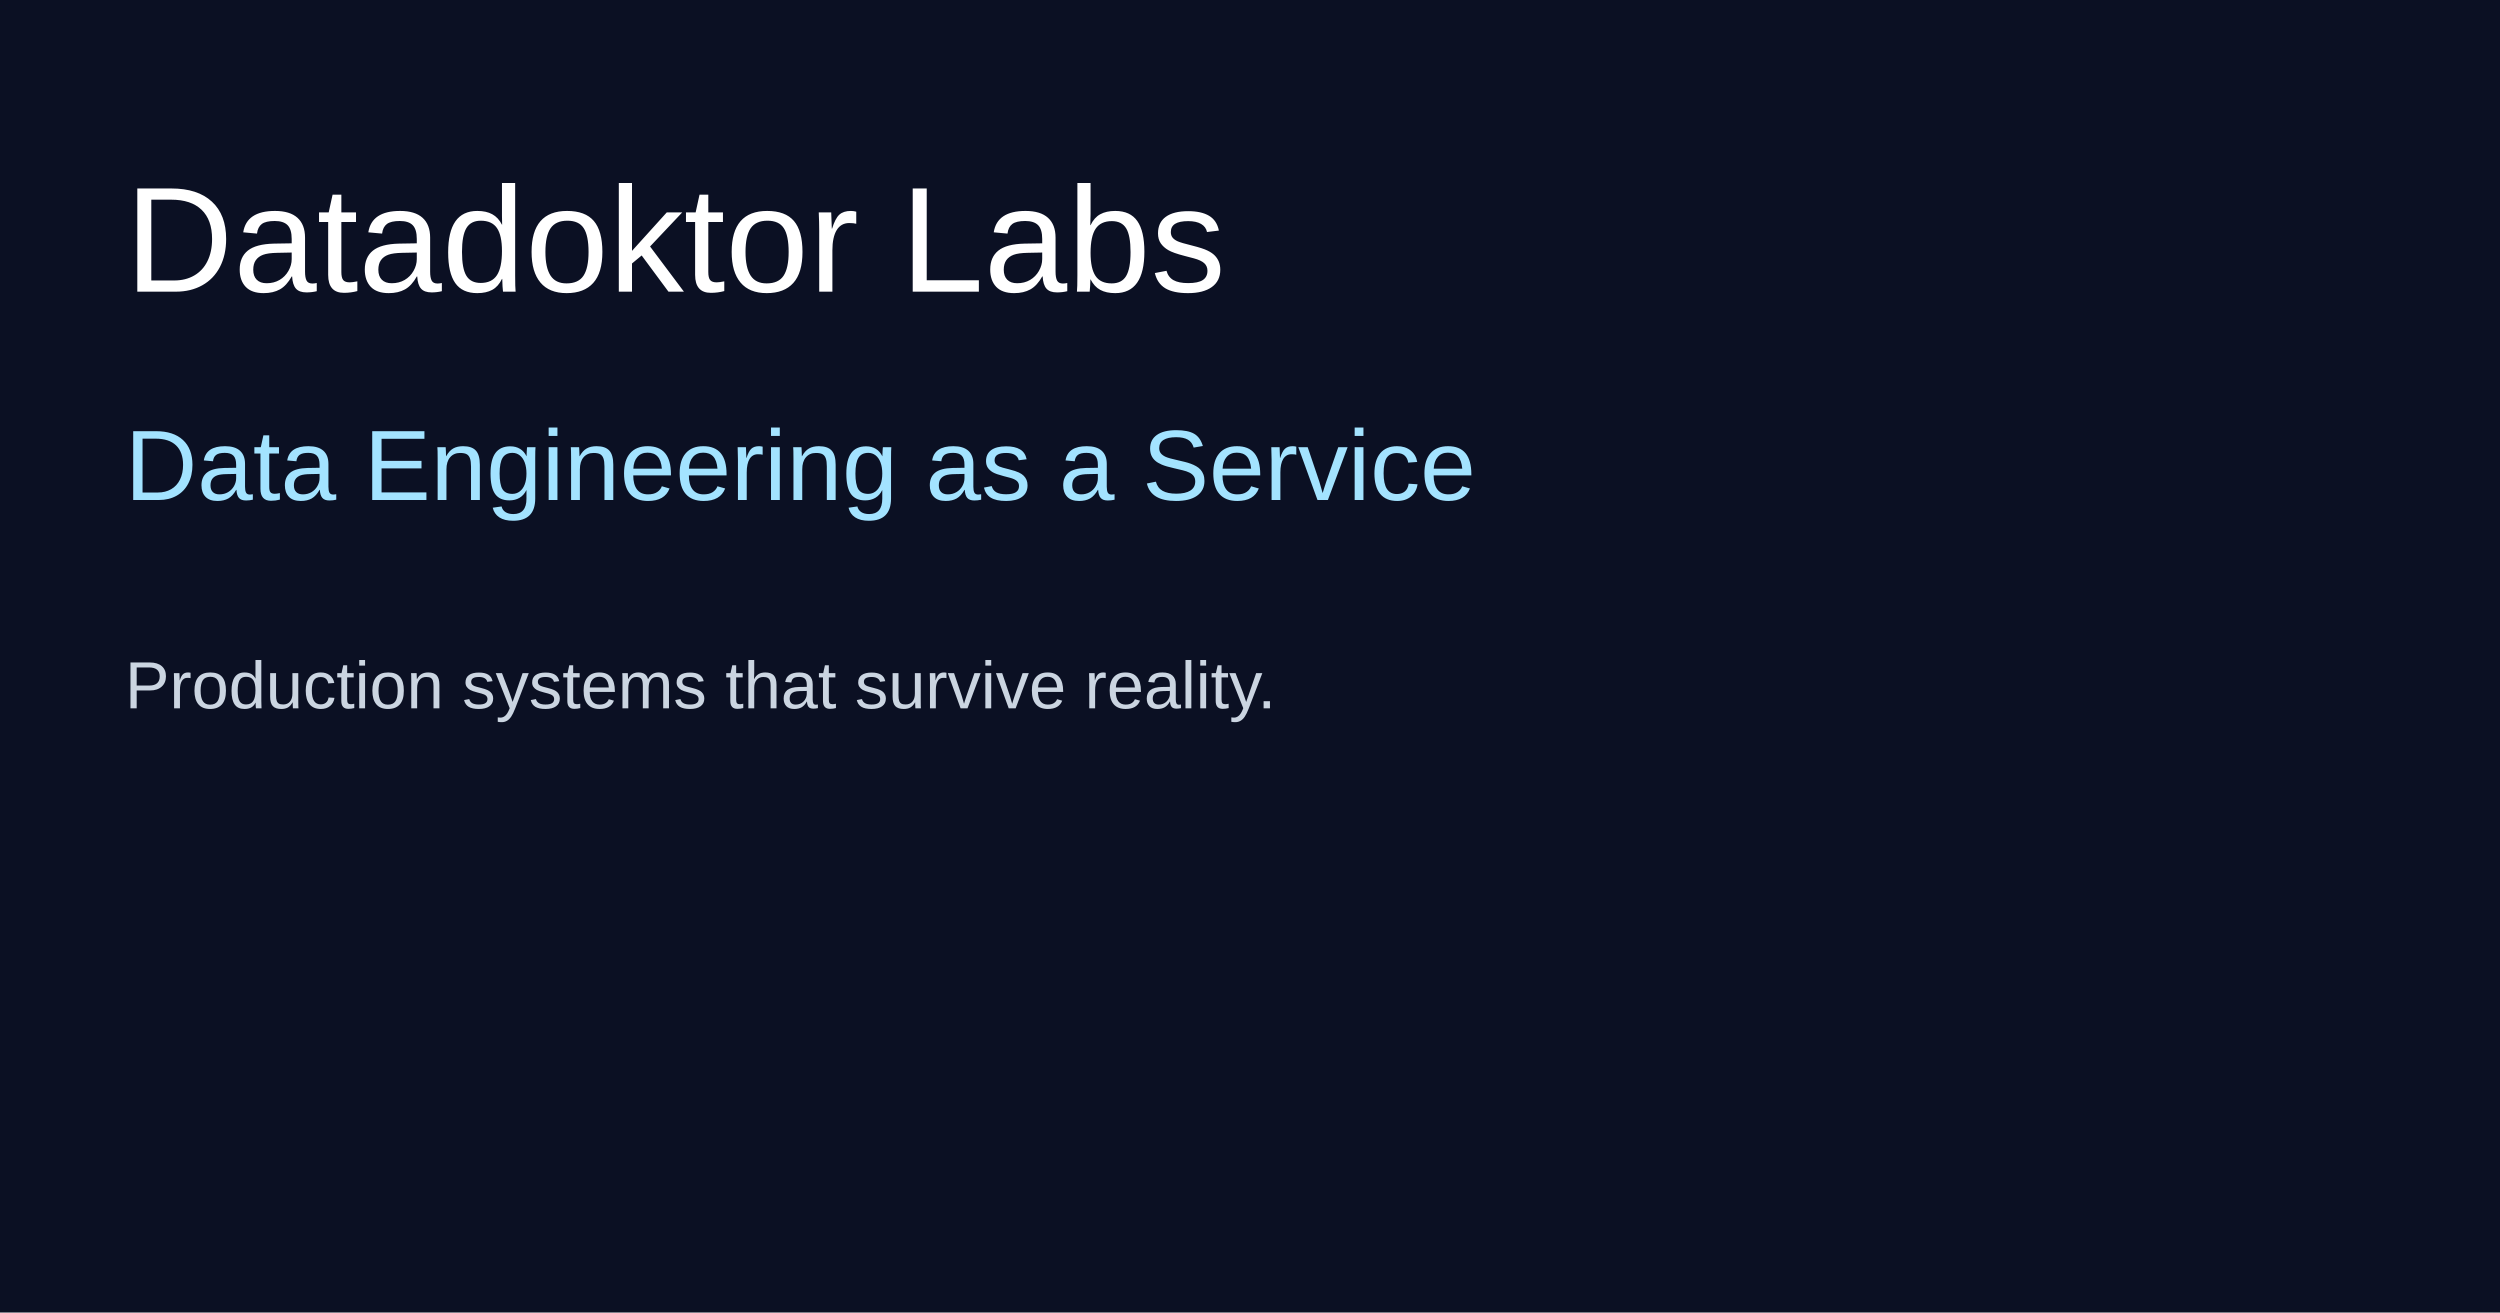
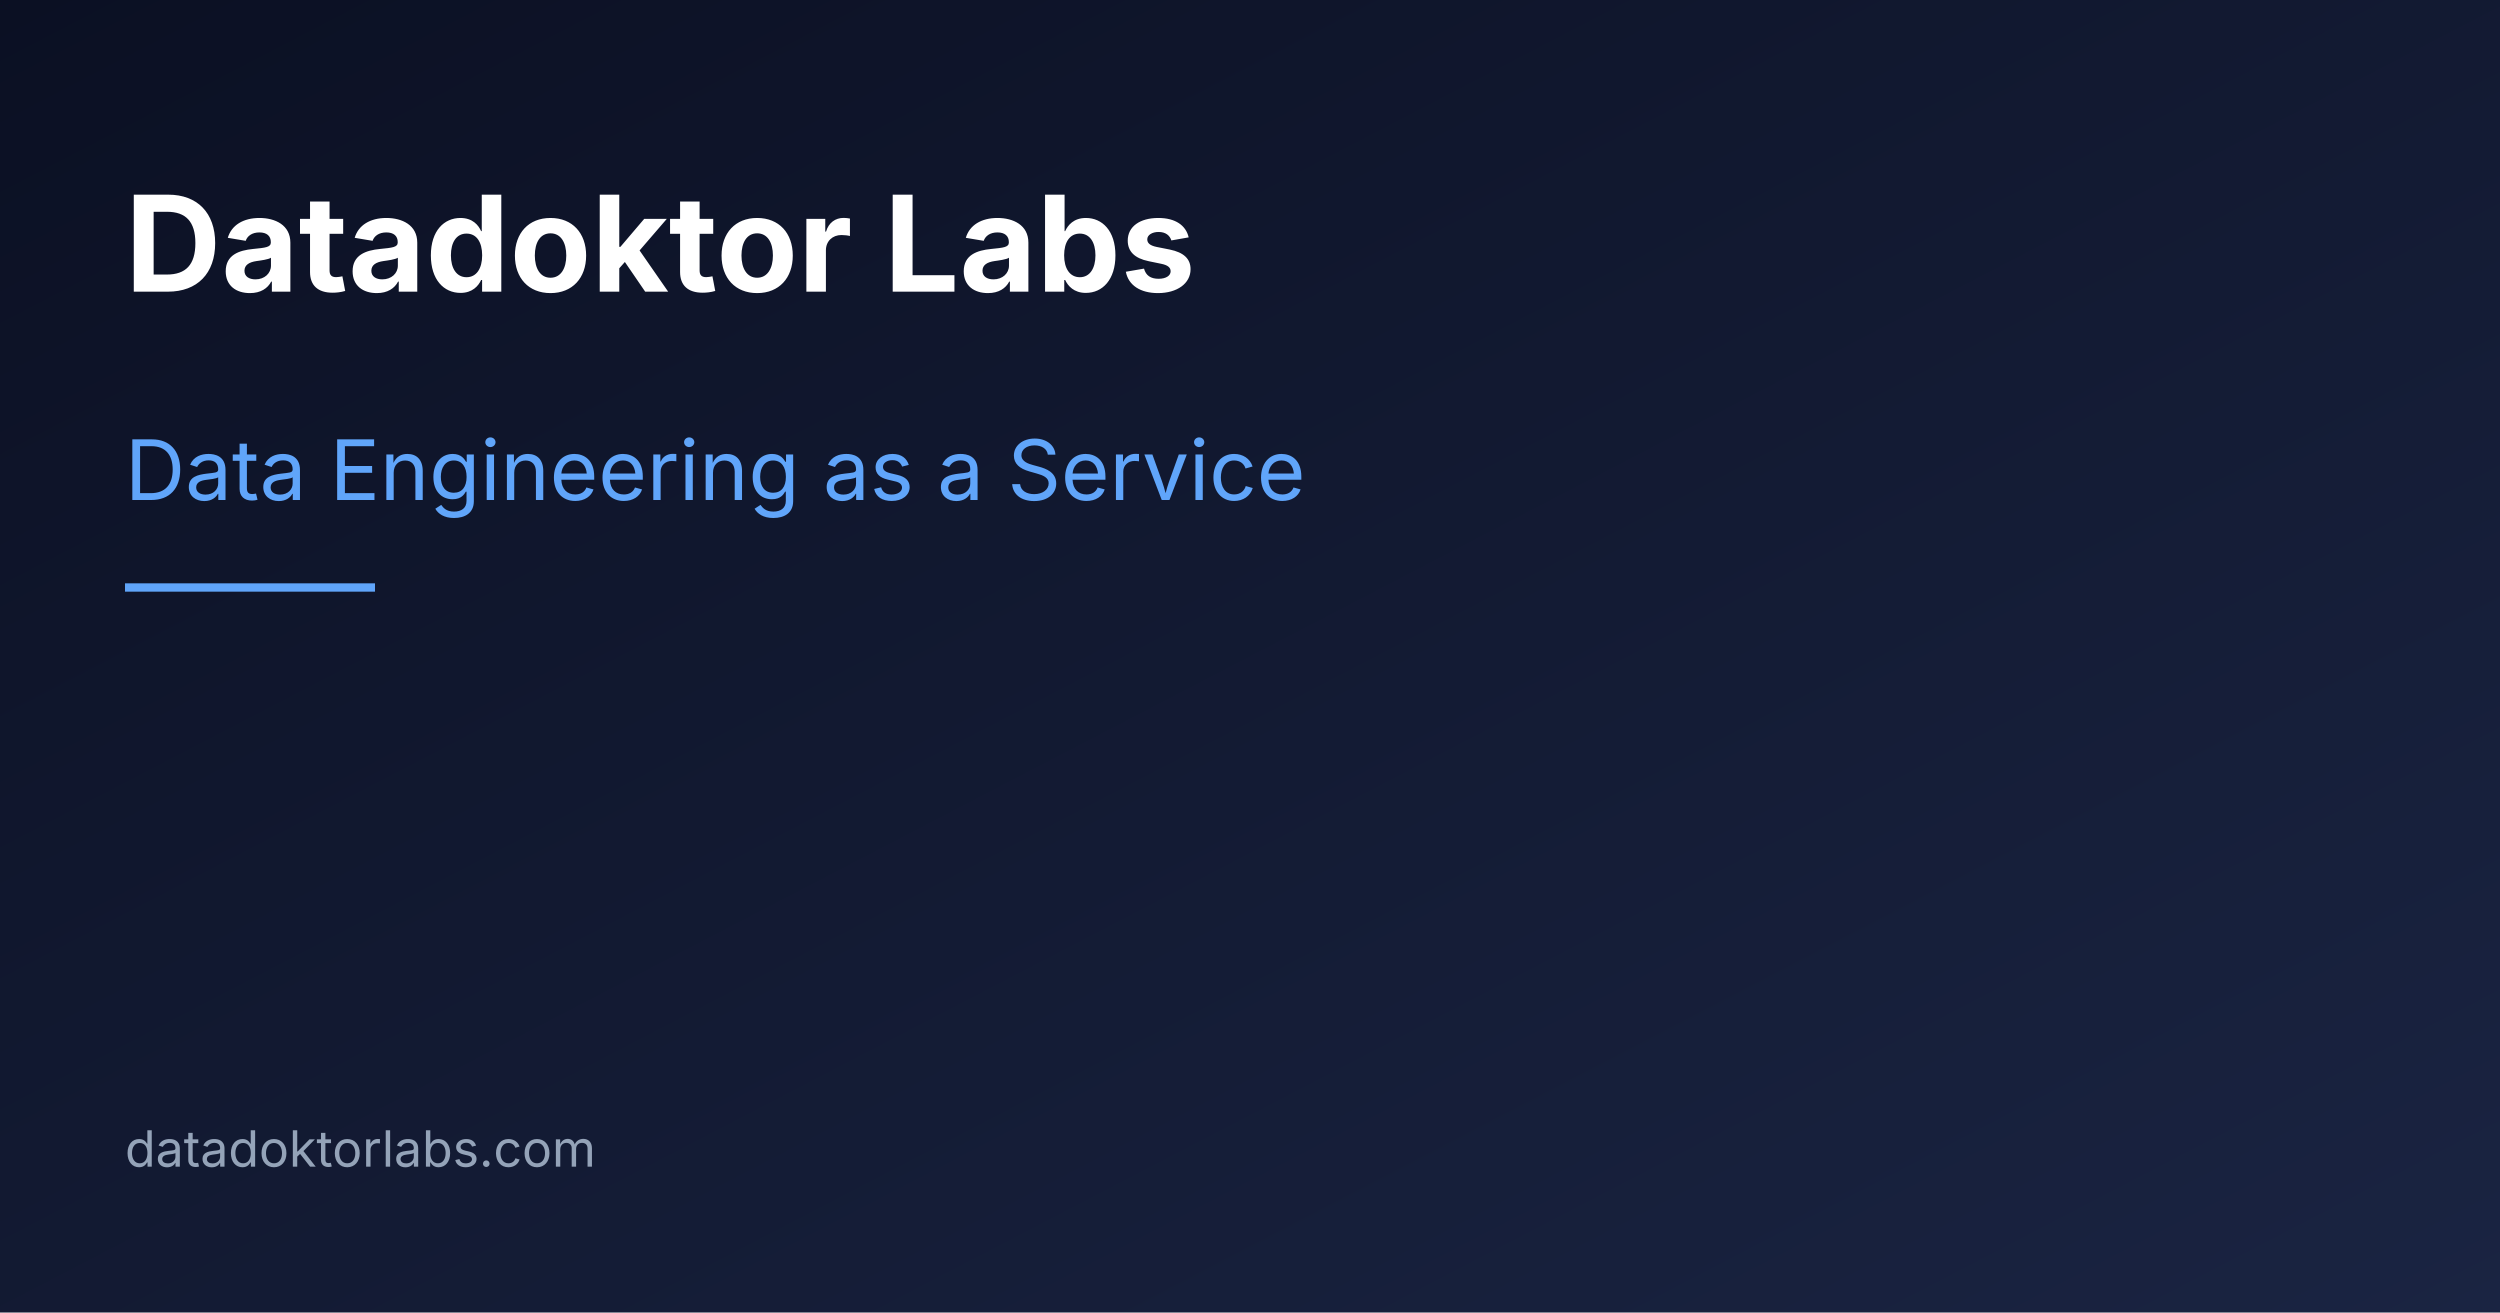
<svg xmlns="http://www.w3.org/2000/svg" width="1200" height="630" viewBox="0 0 1200 630">
-   <rect width="1200" height="630" fill="#0b1023" />
-   <text x="60" y="140" font-family="Arial,sans-serif" font-size="72" fill="#ffffff">Datadoktor Labs</text>
-   <text x="60" y="240" font-family="Arial,sans-serif" font-size="48" fill="#a3e3ff">Data Engineering as a Service</text>
-   <text x="60" y="340" font-family="Arial,sans-serif" font-size="32" fill="#cbd5e1">Production systems that survive reality.</text>
+   <defs>
+     <linearGradient id="grad" x1="0%" y1="0%" x2="100%" y2="100%">
+       <stop offset="0%" style="stop-color:#0b1023;stop-opacity:1" />
+       <stop offset="100%" style="stop-color:#1a2442;stop-opacity:1" />
+     </linearGradient>
+   </defs>
+   <rect width="1200" height="630" fill="url(#grad)" />
+   <text x="60" y="140" font-family="system-ui,-apple-system,sans-serif" font-size="64" font-weight="700" fill="#ffffff">Datadoktor Labs</text>
+   <text x="60" y="240" font-family="system-ui,-apple-system,sans-serif" font-size="40" fill="#60a5fa">Data Engineering as a Service</text>
+   <rect x="60" y="280" width="120" height="4" fill="#60a5fa" />
+   <text x="60" y="560" font-family="system-ui,-apple-system,sans-serif" font-size="24" fill="#94a3b8">datadoktorlabs.com</text>
</svg>
